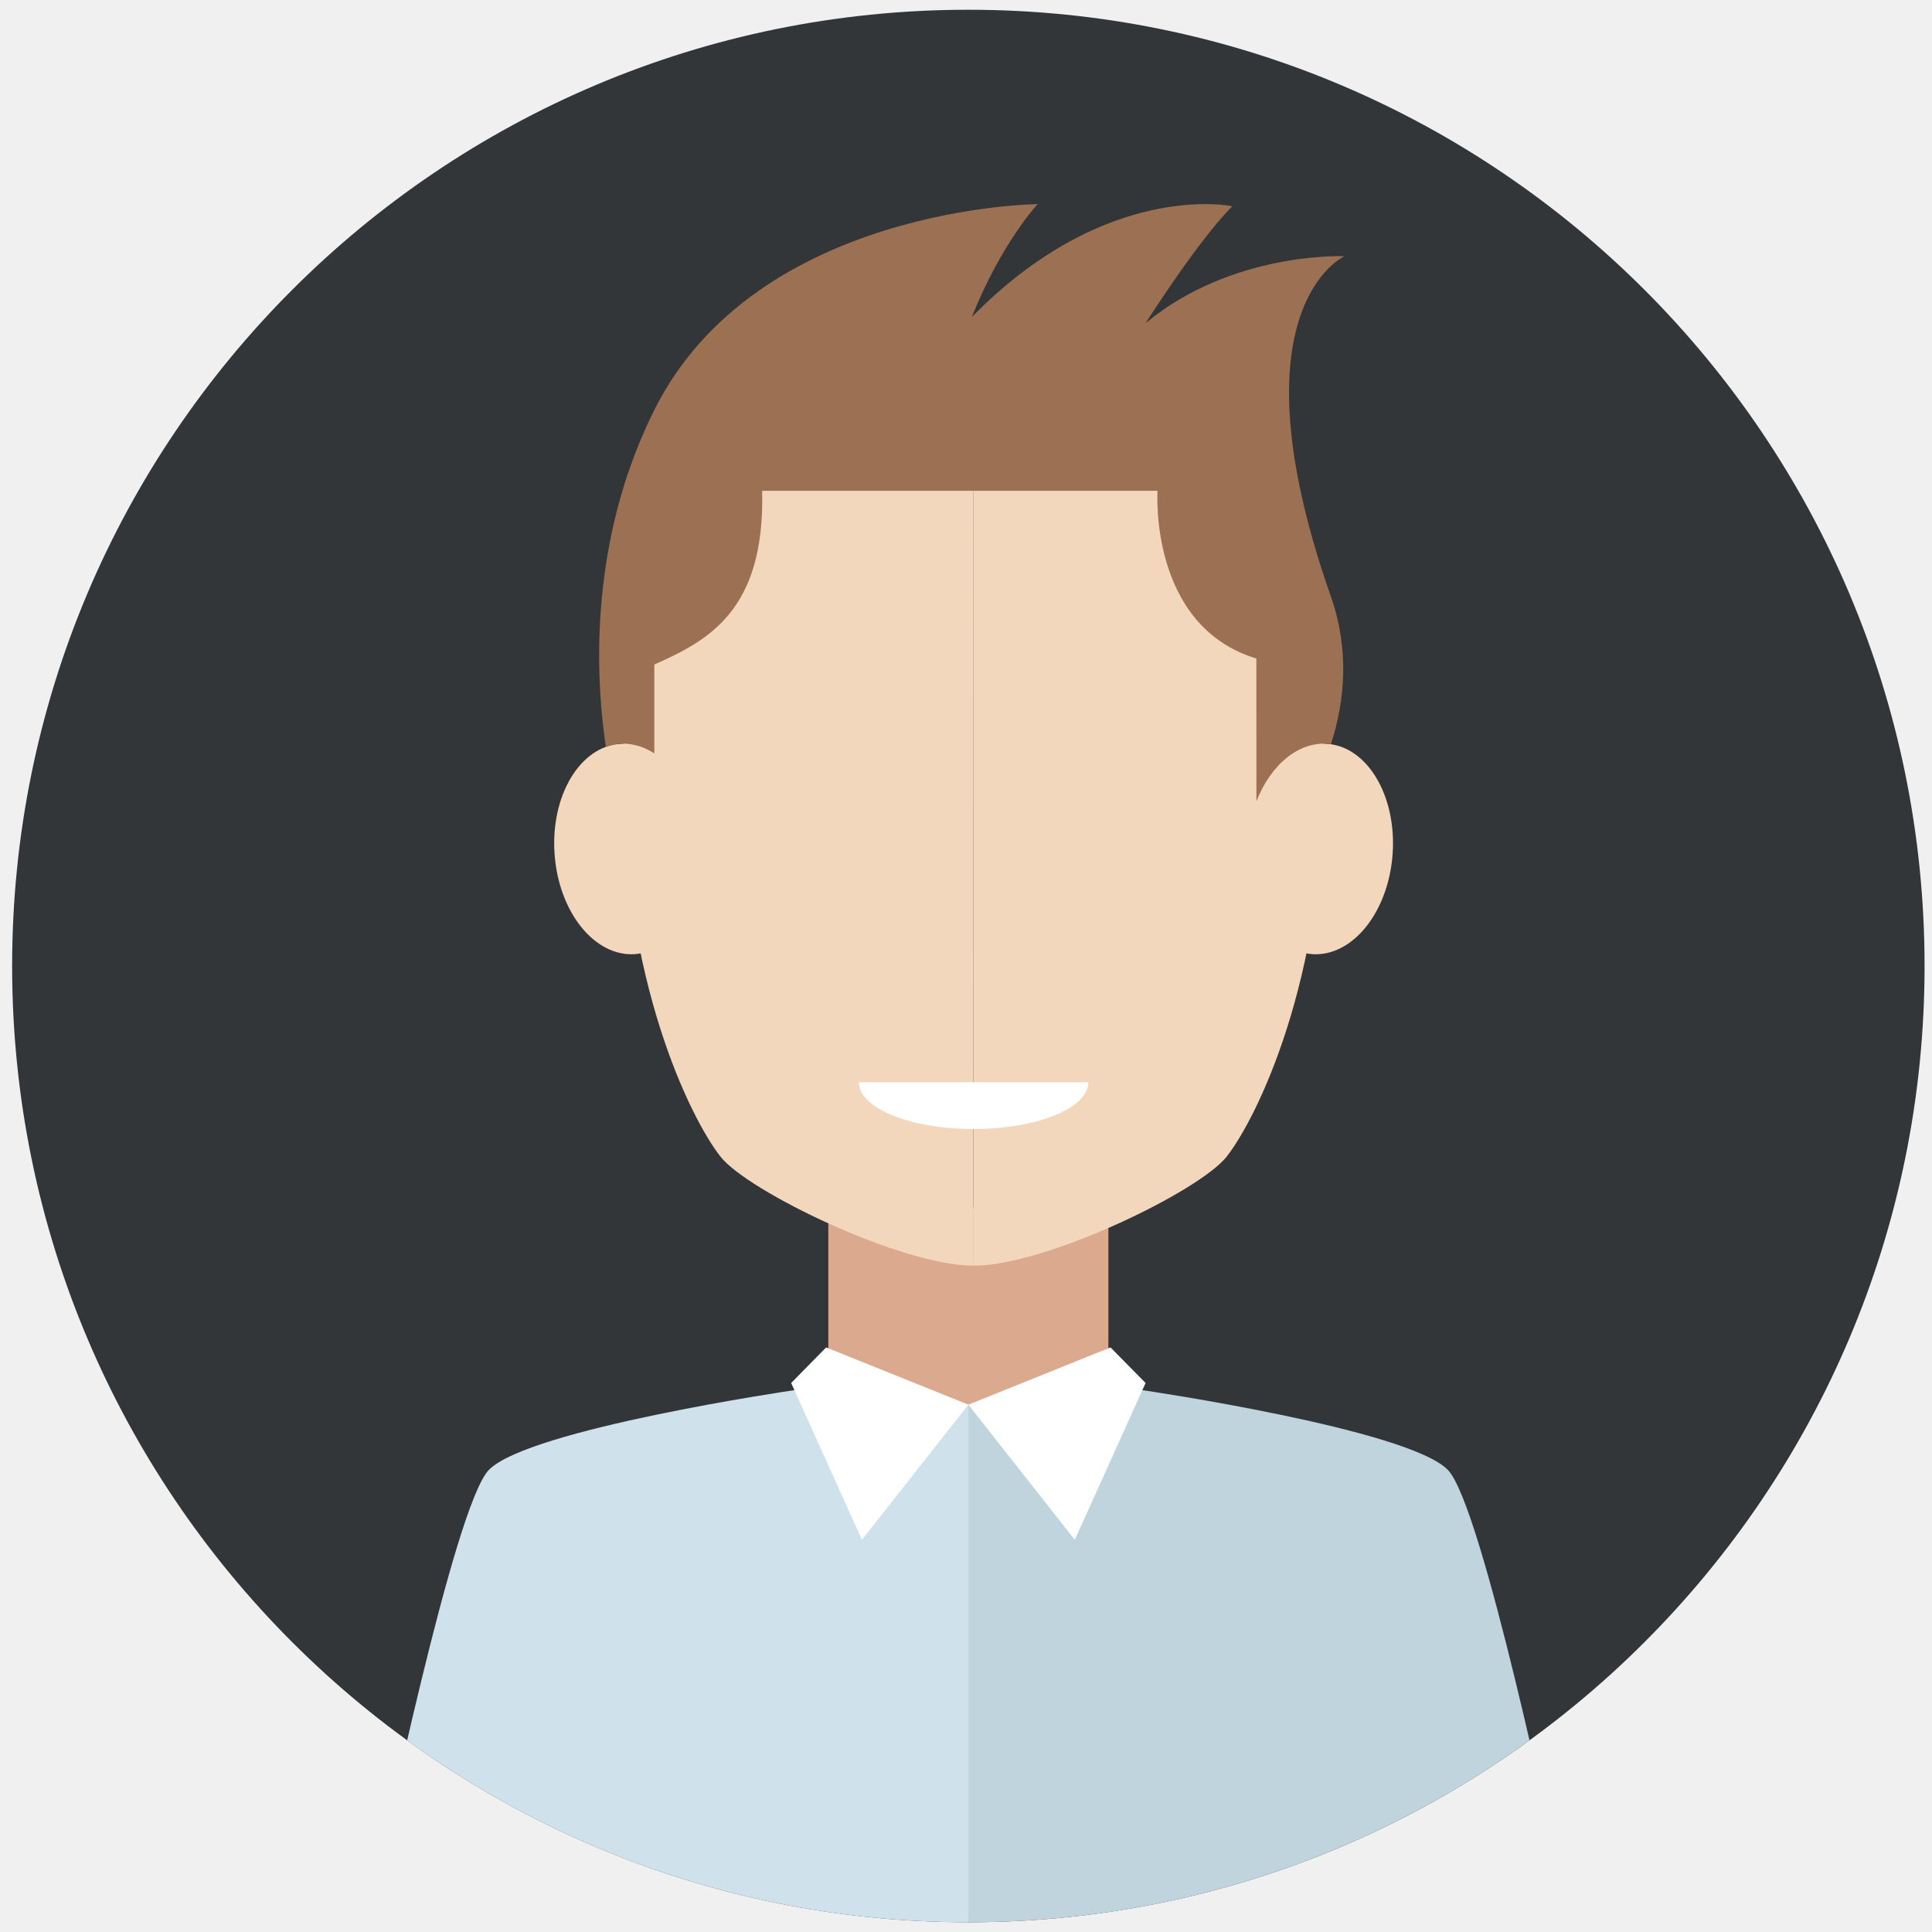
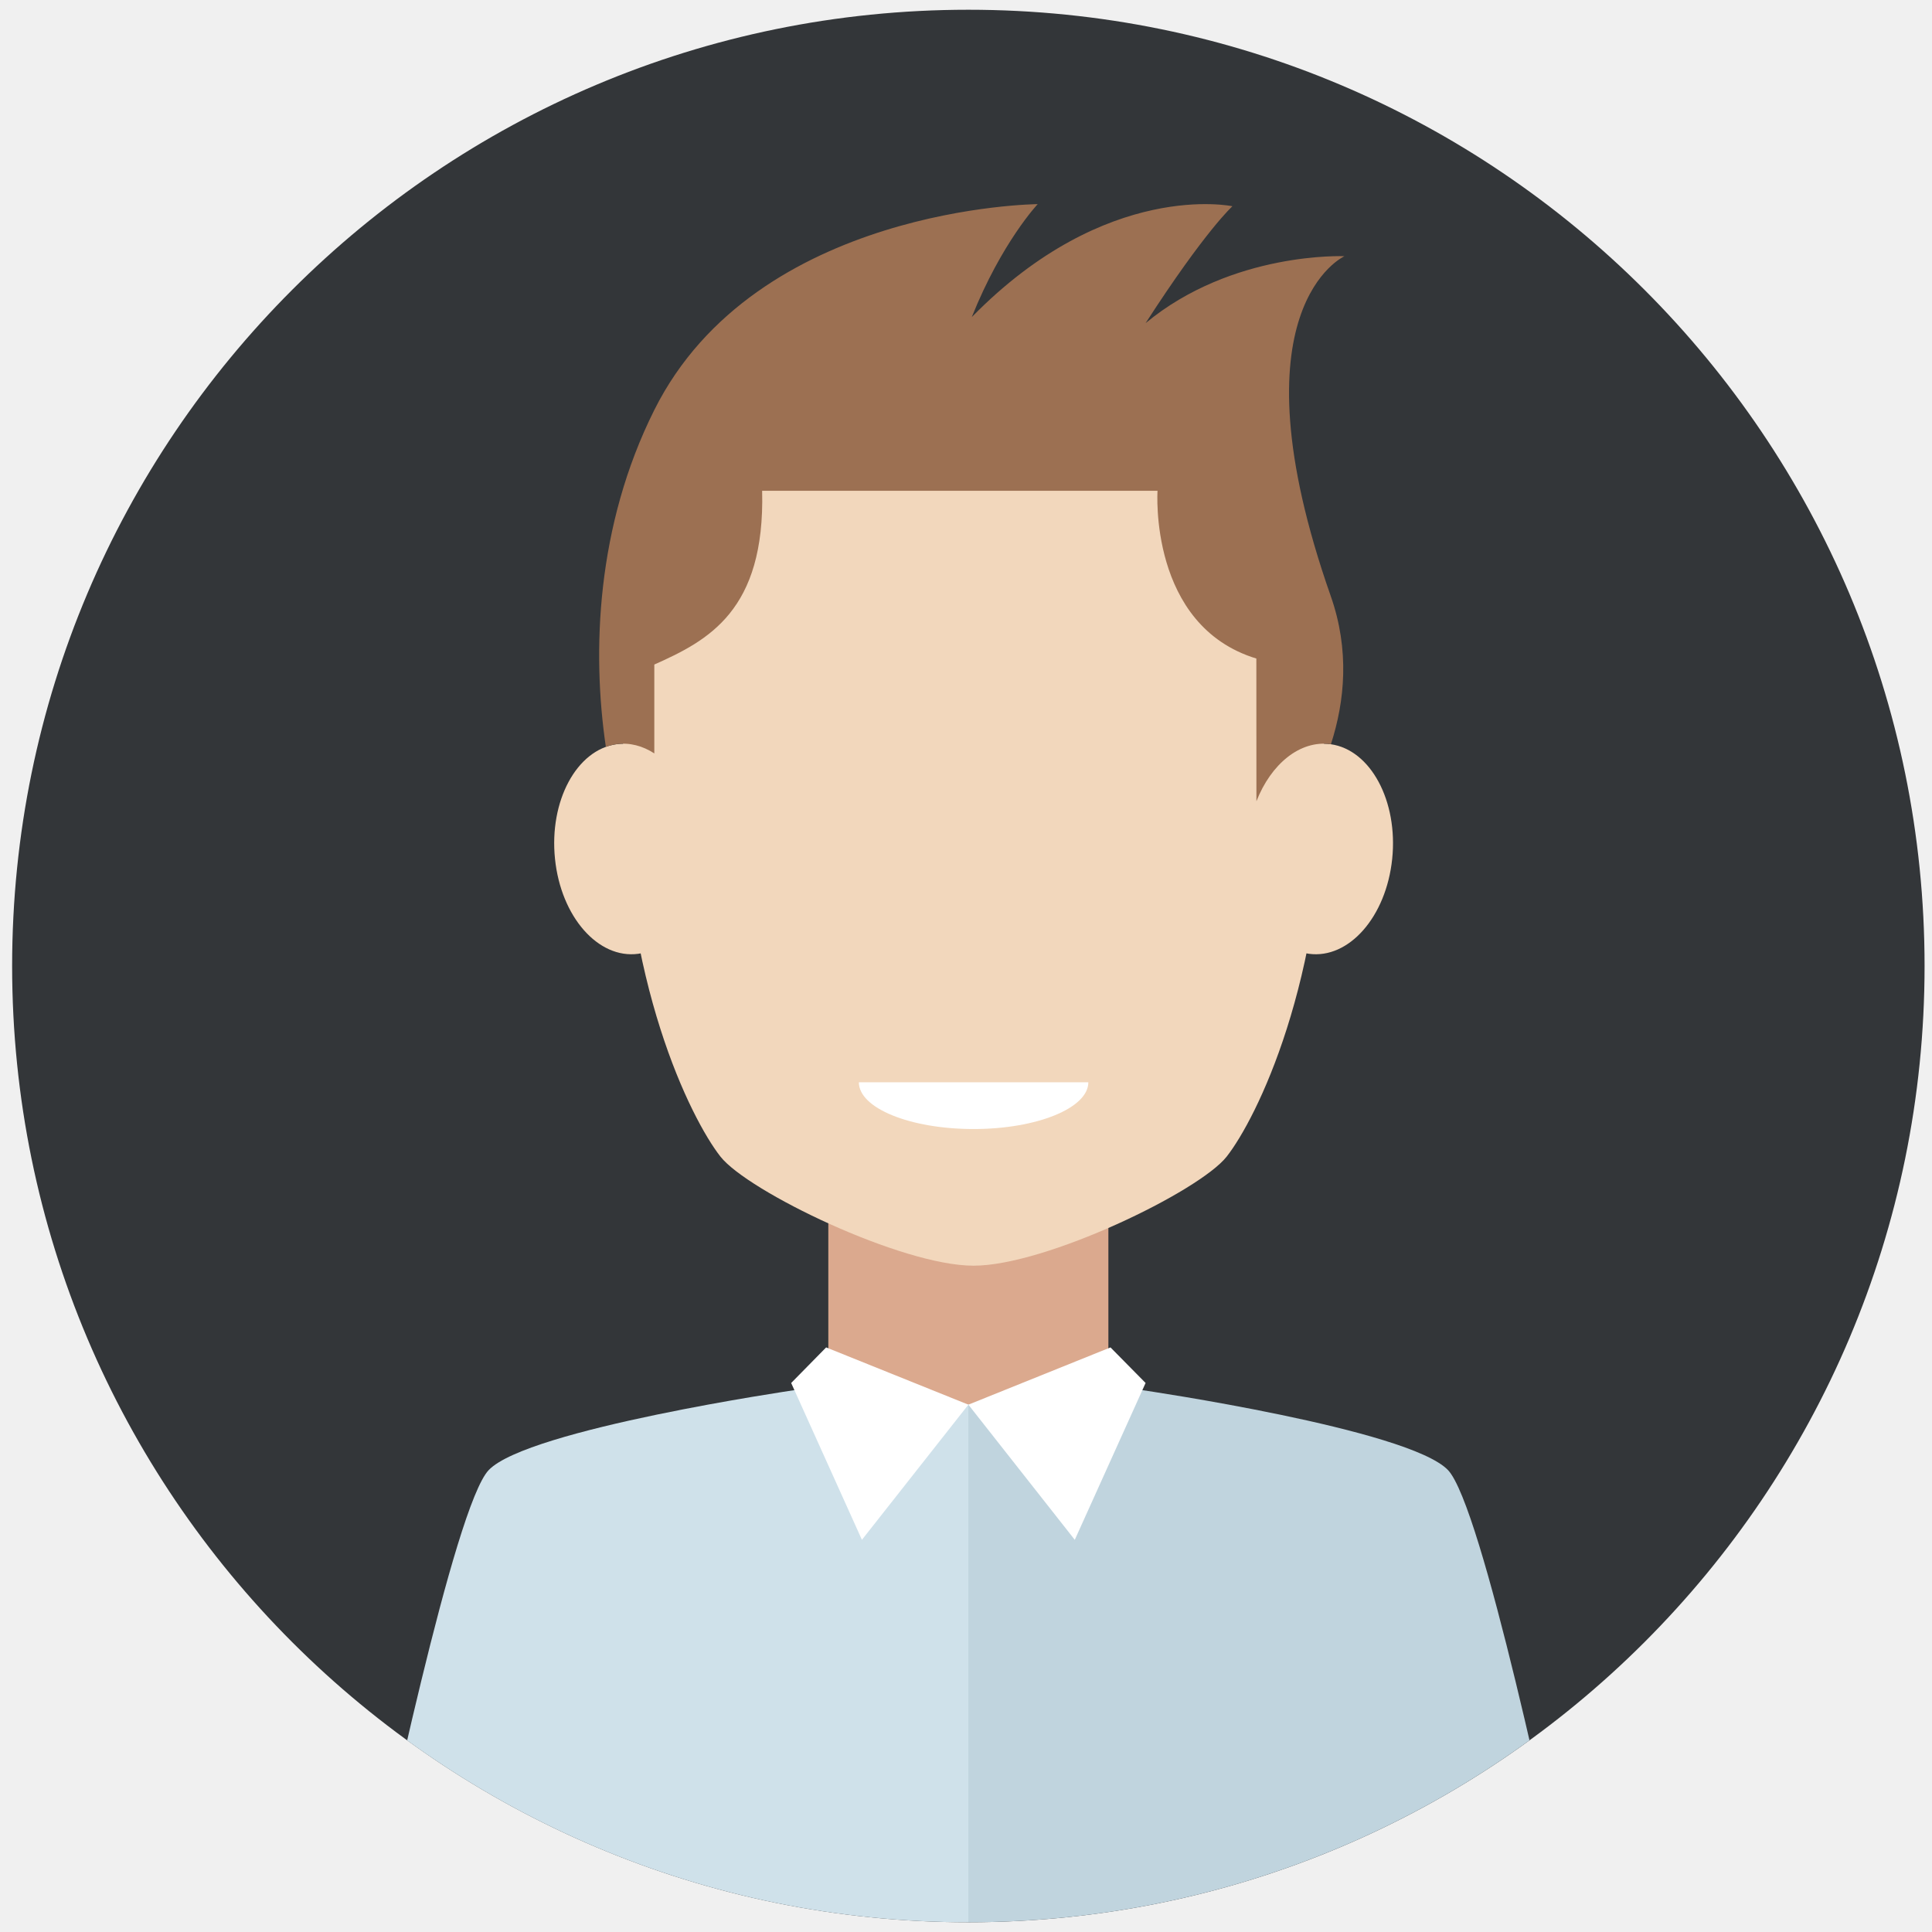
<svg xmlns="http://www.w3.org/2000/svg" xmlns:xlink="http://www.w3.org/1999/xlink" version="1.1" id="Layer_1" x="0px" y="0px" viewBox="0 0 283.46 283.46" style="enable-background:new 0 0 283.46 283.46;" xml:space="preserve">
  <style type="text/css">
	.st0{fill:#333639;}
	.st1{clip-path:url(#SVGID_2_);}
	.st2{fill:#DBA98E;}
	.st3{fill:#C0D4DE;}
	.st4{fill:#CFE1EA;}
	.st5{fill:#FFFFFF;}
	.st6{fill:#F2D7BC;}
	.st7{fill:#9C7052;}
</style>
  <g>
    <g id="men_1_2_">
      <g>
        <g>
          <path class="st0" d="M282.37,141.73c0-77.49-62.81-140.3-140.29-140.3c-77.49,0-140.3,62.81-140.3,140.3      c0,77.48,62.81,140.3,140.3,140.3C219.56,282.02,282.37,219.21,282.37,141.73z" />
        </g>
      </g>
      <g>
        <g>
-           <defs>
-             <path id="SVGID_1_" d="M282.37,141.73c0-77.49-62.81-140.3-140.3-140.3S1.77,64.24,1.77,141.73s62.81,140.3,140.3,140.3       C219.56,282.02,282.37,219.21,282.37,141.73z" />
-           </defs>
-           <clipPath id="SVGID_2_">
-             <use xlink:href="#SVGID_1_" style="overflow:visible;" />
-           </clipPath>
-           <g class="st1">
-             <g>
-               <rect x="121.53" y="177.12" class="st2" width="41.09" height="45.05" />
-               <path class="st3" d="M167.6,203.96c0,0,39.07,5.71,44.84,11.72c5.02,5.24,15.47,55.35,17.88,66.35c-68.58,0-88.25,0-88.25,0        v-75.95L167.6,203.96z" />
-               <path class="st4" d="M116.55,203.96c0,0-39.07,5.71-44.84,11.72c-5.03,5.24-15.47,55.35-17.88,66.35c68.59,0,88.25,0,88.25,0        v-75.95L116.55,203.96z" />
-               <polygon class="st5" points="142.08,206.09 121.21,197.69 116.08,202.91 126.46,225.92       " />
-               <polygon class="st5" points="142.08,206.09 162.93,197.69 168.08,202.91 157.69,225.92       " />
+           <g>
+             <defs>
+               <path id="SVGID_1_" d="M282.37,141.73c0-77.49-62.81-140.3-140.3-140.3S1.77,64.24,1.77,141.73s62.81,140.3,140.3,140.3        C219.56,282.02,282.37,219.21,282.37,141.73z" />
+             </defs>
+             <clipPath id="SVGID_2_">
+               <use xlink:href="#SVGID_1_" style="overflow:visible;" />
+             </clipPath>
+             <g class="st1">
+               <g>
+                 <rect x="121.53" y="177.12" class="st2" width="41.09" height="45.05" />
+                 <path class="st3" d="M167.6,203.96c0,0,39.07,5.71,44.84,11.72c5.02,5.24,15.47,55.35,17.88,66.35c-68.58,0-88.25,0-88.25,0         v-75.95L167.6,203.96z" />
+                 <path class="st4" d="M116.55,203.96c0,0-39.07,5.71-44.84,11.72c-5.03,5.24-15.47,55.35-17.88,66.35c68.59,0,88.25,0,88.25,0         v-75.95L116.55,203.96z" />
+                 <polygon class="st5" points="142.08,206.09 121.21,197.69 116.08,202.91 126.46,225.92        " />
+                 <polygon class="st5" points="142.08,206.09 162.93,197.69 168.08,202.91 157.69,225.92        " />
+               </g>
            </g>
          </g>
        </g>
      </g>
    </g>
    <g>
+       <path class="st6" d="M204.26,126.02c0.88-8.49-3.17-16.02-9.03-16.83c-5.87-0.8-11.34,5.43-12.22,13.92s3.17,16.02,9.04,16.83    C197.91,140.73,203.38,134.51,204.26,126.02z" />
      <g>
-         <path class="st6" d="M142.84,48.86c19.95,0,51.5,11.34,51.5,64.49c0,30.68-10,50.78-14.36,56.34     c-4.01,5.11-26.56,16.01-37.13,16.01C142.84,132,142.84,48.86,142.84,48.86z" />
-         <path class="st6" d="M204.26,126.02c0.88-8.49-3.17-16.02-9.03-16.83c-5.87-0.8-11.34,5.43-12.22,13.92     c-0.88,8.49,3.17,16.02,9.04,16.83C197.91,140.73,203.38,134.51,204.26,126.02z" />
-       </g>
-       <g>
-         <path class="st6" d="M142.84,48.86c-19.95,0-51.5,11.34-51.5,64.49c0,30.68,10,50.78,14.36,56.34     c4.01,5.11,26.56,16.01,37.13,16.01C142.84,132,142.84,48.86,142.84,48.86z" />
-         <path class="st6" d="M81.43,126.02c-0.88-8.49,3.17-16.02,9.03-16.83c5.87-0.8,11.34,5.43,12.22,13.92     c0.88,8.49-3.17,16.02-9.04,16.83C87.77,140.73,82.3,134.51,81.43,126.02z" />
+         <path class="st6" d="M142.85,185.7c10.57,0,33.12-10.9,37.13-16.01c4.36-5.56,14.36-25.66,14.36-56.34     c0-53.15-31.55-64.49-51.5-64.49c-19.95,0-51.5,11.34-51.5,64.49c0,30.68,10,50.78,14.36,56.34     c4.01,5.11,26.56,16.01,37.13,16.01" />
+         <path class="st6" d="M81.43,126.02c-0.88-8.49,3.17-16.02,9.03-16.83c5.87-0.8,11.34,5.43,12.22,13.92s-3.17,16.02-9.04,16.83     C87.77,140.73,82.3,134.51,81.43,126.02z" />
      </g>
      <path class="st5" d="M142.84,165.65c9.3,0,16.84-3.08,16.84-6.86h-33.67C126.01,162.59,133.54,165.65,142.84,165.65z" />
-       <path class="st7" d="M184.34,117.56c2.15-5.48,6.39-8.99,10.89-8.38c0.01,0,0.02,0.01,0.04,0.01c2.04-6.3,2.77-13.8-0.03-21.75    c-14.85-42.29,2.02-49.85,2.02-49.85s-16.43-0.74-29.18,9.82c8.79-13.62,12.74-17.15,12.74-17.15s-18.45-3.95-38.24,16.26    c4.39-10.98,9.67-16.57,9.67-16.57s-41.31,0.31-56.25,30.2c-8.52,17.03-9.17,35.49-7.11,49.43c0.5-0.18,1.02-0.33,1.56-0.4    c1.94-0.26,3.85,0.25,5.55,1.36c0-6.44,0-12.14,0-13.04c7.91-3.52,16.26-7.91,15.82-25.49c18.45,0,28.57,0,28.57,0h29.44    c0,0-1.32,19.78,14.5,24.61C184.34,104.87,184.34,112.15,184.34,117.56z" />
+       <path class="st7" d="M184.34,117.56c2.15-5.48,6.39-8.99,10.89-8.38c0.01,0,0.02,0.01,0.04,0.01c2.04-6.3,2.77-13.8-0.03-21.75    c-14.85-42.29,2.02-49.85,2.02-49.85s-16.43-0.74-29.18,9.82c8.79-13.62,12.74-17.15,12.74-17.15s-18.45-3.95-38.24,16.26    c4.39-10.98,9.67-16.57,9.67-16.57S110.94,30.26,96,60.15c-8.52,17.03-9.17,35.49-7.11,49.43c0.5-0.18,1.02-0.33,1.56-0.4    c1.94-0.26,3.85,0.25,5.55,1.36c0-6.44,0-12.14,0-13.04c7.91-3.52,16.26-7.91,15.82-25.49c18.45,0,28.57,0,28.57,0h29.44    c0,0-1.32,19.78,14.5,24.61C184.34,104.87,184.34,112.15,184.34,117.56z" />
    </g>
  </g>
</svg>
